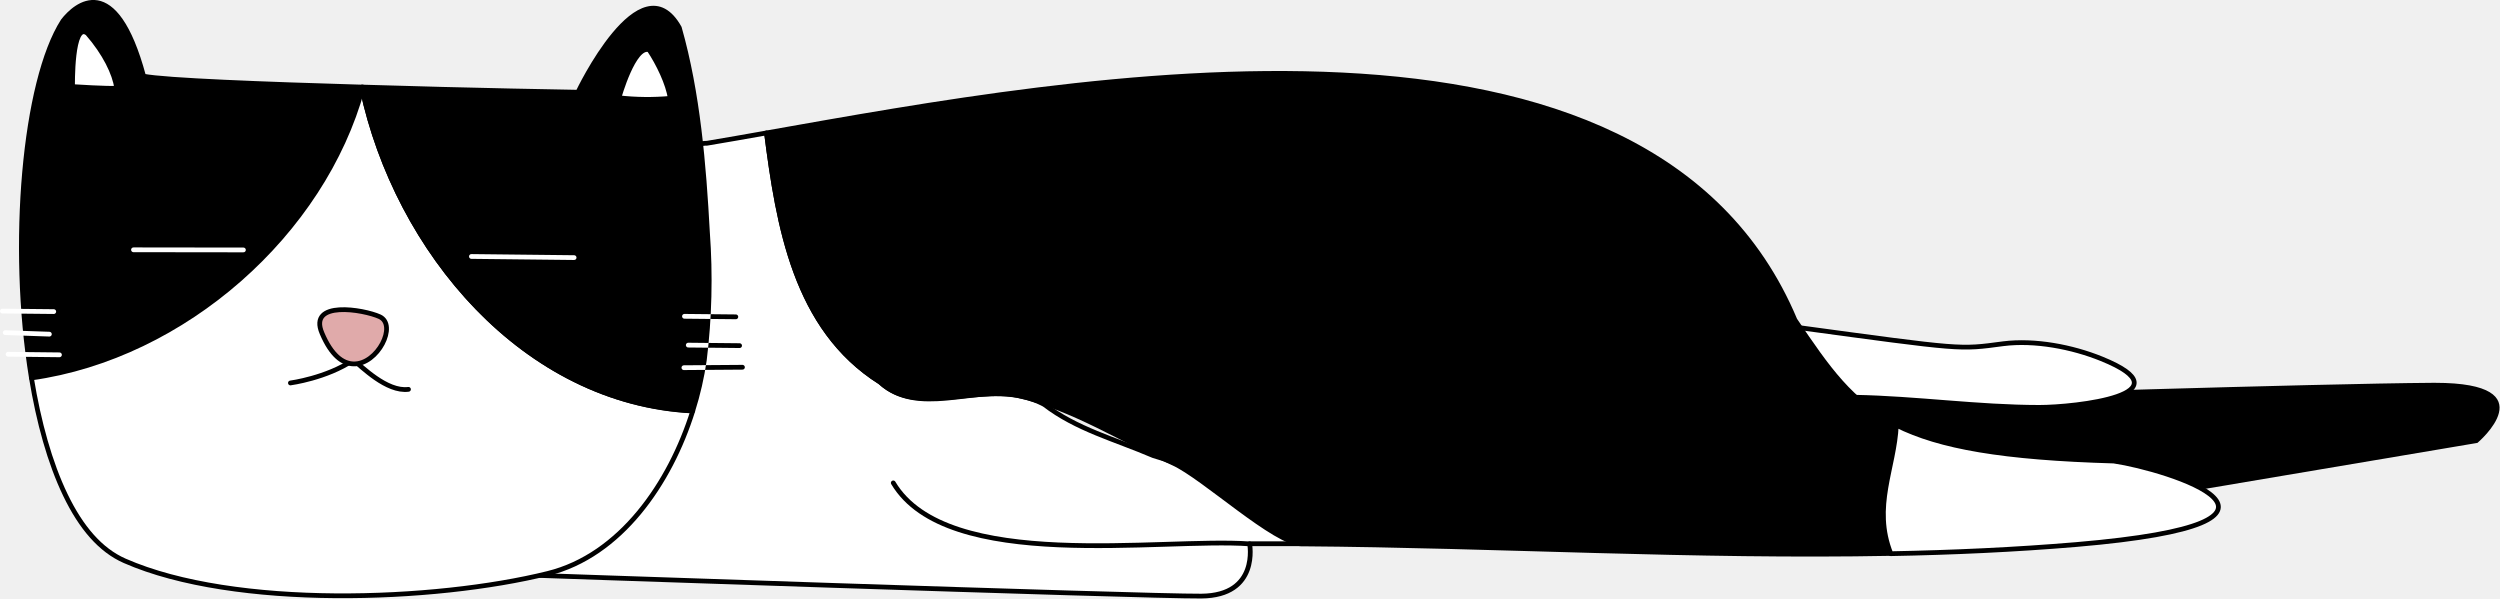
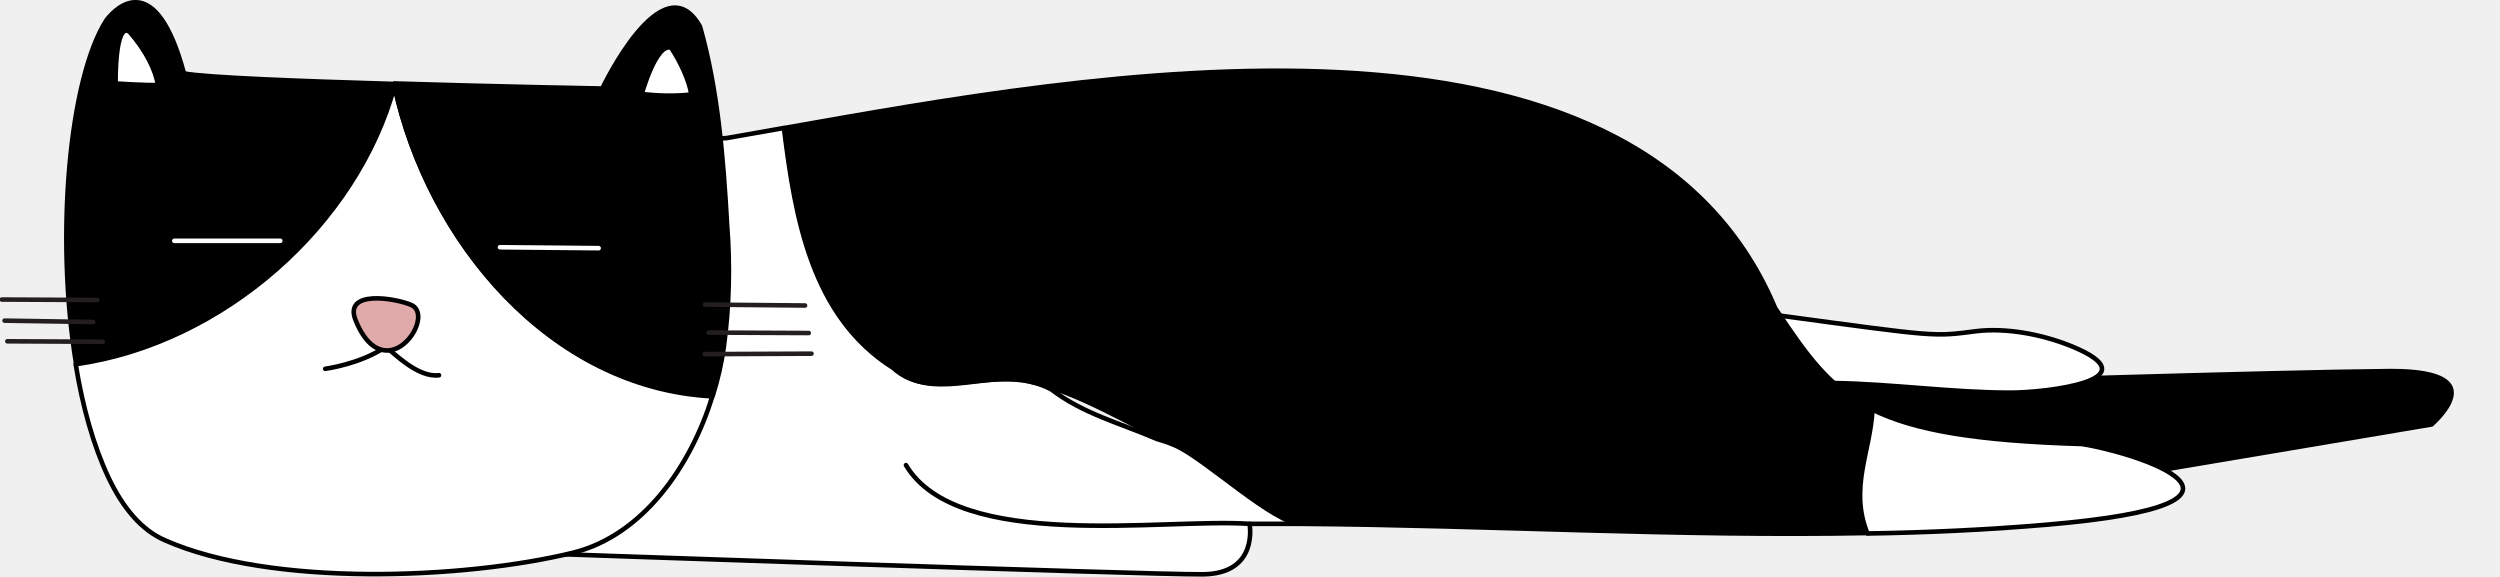
- <svg xmlns="http://www.w3.org/2000/svg" viewBox="0 0 525.12 125.71">
-   <defs>
-     <style>.cls-1{isolation:isolate;}.cls-2{fill:#fff;}.cls-2,.cls-3,.cls-5,.cls-6{stroke:#000;}.cls-2,.cls-3,.cls-4,.cls-5,.cls-7{stroke-linecap:round;stroke-linejoin:round;}.cls-4,.cls-7{stroke:#fff;}.cls-4{mix-blend-mode:difference;}.cls-5{fill:none;}.cls-6{fill:#e0aaaa;stroke-miterlimit:10;}</style>
-   </defs>
-   <g class="cls-1">
-     <g id="Layer_2" data-name="Layer 2">
-       <g id="Layer_1-2" data-name="Layer 1">
-         <path d="M457.05,103.11c-2.16-.34-45.61-7.17-58.69-9.36a36.75,36.75,0,0,0,.5-4.72.5.5,0,0,0-.48-.52h0a.5.5,0,0,0-.5.48,33.78,33.78,0,0,1-.48,4.55c-8.82-1.92-13.53-9.21-14.85-11.58l28,1.43c.8,0,76.27-2.43,100.58-2.6h.47c9.53,0,12.26,2,12.88,3.73,1.12,3.07-3.47,7.26-4.22,7.92Z" />
-         <path d="M511.57,81.29c9.72,0,11.95,2.13,12.41,3.4.86,2.37-2.4,5.9-4,7.28l-63,10.63c-2.95-.46-44.63-7-58.12-9.26a33.81,33.81,0,0,0,.43-4.29,1,1,0,0,0-1-1h0a1,1,0,0,0-1,1,33.87,33.87,0,0,1-.4,4c-7.48-1.84-11.84-7.65-13.54-10.43l27.06,1.39h.08c.76,0,76.23-2.43,100.53-2.6h.47m0-1h-.47c-24.61.17-100.56,2.6-100.56,2.6l-28.86-1.48s4.83,10.57,16.1,12.72a34.73,34.73,0,0,0,.58-5.12,34.73,34.73,0,0,1-.58,5.12c.15,0,.29.08.44.1,13.44,2.26,58.83,9.38,58.83,9.38l63.41-10.7s15-12.62-8.89-12.62Z" />
-         <path class="cls-2" d="M262.48,114.24c-18.64-1.35-63.56,6.19-74.85-12.81" />
-         <path class="cls-2" d="M441.41,75.36c-6.17-2.5-14-4-20.64-3.16-9.32,1.24-8.22,1.32-43.55-3.48l9.44,14.66,3,.06c12.9.24,25.76,2.12,38.69,2.13C435.88,85.57,460,82.89,441.41,75.36Z" />
-         <path class="cls-2" d="M219.31,84.94c-11.59-6.17-25.72,3.39-34.48-4.69C167,69,163.48,47.41,161,27.92c-4.43.79-8.61,1.52-12.49,2.17-19-.14-42.19,90.54-42.19,90.54s133.73,4.67,146,4.58,10.16-11,10.16-11c3.67,0,7.34,0,11,0-10.1-7.74-20.22-15.41-31.22-18.5C234.12,92.22,226.16,90.19,219.31,84.94Z" />
-         <path class="cls-3" d="M398.35,89.3c-9.59-4.77-14.46-11.94-21.33-22.09C346.23-6.13,226.2,16.39,161,27.92c2.51,19.49,6,41.07,23.87,52.34,7.87,7.26,19.72.78,29,2.83,11.36,2.51,22,9.41,32.51,14.16,6.44,2.9,21.44,17,27.18,17,40.95.31,82.6,2.8,123.7,2C393.25,106.44,398,98.29,398.35,89.3Z" />
-         <path class="cls-2" d="M444,96.84c-23.3-.67-36.61-3-45.68-7.54-.4,9-5.1,17.14-1.15,27,13.05-.25,26-.83,38.93-1.92C491.47,109.67,455,98.46,444,96.84Z" />
-         <path class="cls-2" d="M262.48,114.24c-18.64-1.35-63.56,6.19-74.85-12.81" />
-         <path class="cls-3" d="M30.16,16c-6-22.29-14.3-15-16.92-11.61C5.11,17.06,2.06,51.52,6.6,79.39c32.12-4.51,61.24-30.47,69.49-60.64L76,18.29C55.42,17.69,34.65,16.89,30.16,16Z" />
-         <path class="cls-2" d="M76,18.29l.09.46c0-.15.09-.3.13-.46Z" />
-         <path class="cls-2" d="M76.09,18.75C67.84,48.92,38.72,74.88,6.6,79.39,8.12,88.66,10.47,97.2,13.75,104s7.34,11.56,12.44,13.8c23.13,10.15,65.14,8.54,88.89,2.65,15.26-3.78,25.66-18.93,30.43-34.12C110.19,84.58,83.35,52.72,76.09,18.75Z" />
-         <path class="cls-3" d="M148.6,48.83c-.77-14.22-2-29.26-5.91-43C134.64-8.54,121.4,19.37,121.4,19.37S99,19,76.22,18.29c0,.16-.09.31-.13.46,7.26,34,34.1,65.83,69.42,67.54a66.59,66.59,0,0,0,2.43-10.62A137.55,137.55,0,0,0,148.6,48.83Z" />
-         <line class="cls-4" x1="143.77" y1="66.44" x2="154.56" y2="66.55" />
-         <line class="cls-4" x1="144.57" y1="72.49" x2="155.35" y2="72.6" />
-         <line class="cls-4" x1="143.65" y1="77.23" x2="155.95" y2="77.14" />
-         <line class="cls-4" x1="0.5" y1="65.34" x2="11.29" y2="65.45" />
-         <line class="cls-4" x1="1.1" y1="69.87" x2="10.37" y2="70.19" />
-         <line class="cls-4" x1="1.7" y1="74.41" x2="12.49" y2="74.53" />
-         <path class="cls-5" d="M61,80.44s7.57-1,13.22-4.82c1.71,1.31,7,6.76,11.58,6.16" />
-         <path class="cls-6" d="M74.26,76.44C72,76.38,69.61,74.67,67.64,70c-3-7,8.73-5,12.1-3.48C83.52,68.26,79.33,76.58,74.26,76.44Z" />
-         <line class="cls-7" x1="99.02" y1="53.87" x2="120.59" y2="54.11" />
-         <line class="cls-7" x1="28.04" y1="52.47" x2="51.13" y2="52.5" />
-         <path class="cls-2" d="M130,20.54s3.14-11.18,6.36-10.07c1.91,2.83,4,7.16,4.42,10.19A53.82,53.82,0,0,1,130,20.54Z" />
-         <path class="cls-2" d="M15.24,18.19S15,4.38,18.38,7c3.62,4.14,5.73,8.48,6.13,11.51C23,18.7,15.24,18.19,15.24,18.19Z" />
-       </g>
-     </g>
+ <svg xmlns="http://www.w3.org/2000/svg" version="1.1" id="Layer_1" x="0px" y="0px" viewBox="0 0 545 125.7" style="enable-background:new 0 0 545 125.7;" xml:space="preserve">
+   <style type="text/css">
+ 	.st0{fill:#FFFFFF;stroke:#000000;stroke-linecap:round;stroke-linejoin:round;}
+ 	.st1{stroke:#000000;stroke-linecap:round;stroke-linejoin:round;}
+ 	.st2{fill:none;stroke:#231F20;stroke-linecap:round;stroke-linejoin:round;}
+ 	.st3{fill:none;stroke:#000000;stroke-linecap:round;stroke-linejoin:round;}
+ 	.st4{fill:#E0AAAA;stroke:#000000;stroke-miterlimit:10;}
+ 	.st5{fill:none;stroke:#FFFFFF;stroke-linecap:round;stroke-linejoin:round;}
+ </style>
+   <g>
+     <path id="Tail" d="M521.4,80.4H521C496.3,80.6,420.4,83,420.4,83l-28.9-1.5c0,0,4.8,10.6,16.1,12.7c0.1,0,0.3,0.1,0.4,0.1   c13.4,2.3,58.8,9.4,58.8,9.4L530.3,93C530.3,93,545.3,80.4,521.4,80.4z" />
+     <path class="st0" d="M272.4,114.2c-18.6-1.3-63.6,6.2-74.9-12.8" />
+     <path class="st0" d="M451.4,75.4c-6.2-2.5-14-4-20.6-3.2c-9.3,1.2-8.2,1.3-43.5-3.5l9.4,14.7l3,0.1c12.9,0.2,25.8,2.1,38.7,2.1   C445.8,85.6,469.9,82.9,451.4,75.4z" />
+     <path class="st0" d="M229.2,84.9c-11.6-6.2-25.7,3.4-34.5-4.7c-17.8-11.2-21.4-32.8-23.8-52.3c-4.4,0.8-8.6,1.5-12.5,2.2   c-19-0.1-42.2,90.5-42.2,90.5s133.7,4.7,146,4.6c12.3-0.1,10.2-11,10.2-11c3.7,0,7.3,0,11,0c-10.1-7.7-20.2-15.4-31.2-18.5   C244.1,92.2,236.1,90.2,229.2,84.9z" />
+     <path class="st1" d="M408.3,89.3c-9.6-4.8-14.5-11.9-21.3-22.1c-30.8-73.3-150.8-50.8-216-39.3c2.5,19.5,6,41.1,23.9,52.3   c7.9,7.3,19.7,0.8,29,2.8c11.4,2.5,22,9.4,32.5,14.2c6.4,2.9,21.4,17,27.2,17c41,0.3,82.6,2.8,123.7,2   C403.2,106.4,407.9,98.3,408.3,89.3z" />
+     <path class="st0" d="M453.9,96.8c-23.3-0.7-36.6-3-45.7-7.5c-0.4,9-5.1,17.1-1.1,27c13-0.2,26-0.8,38.9-1.9   C501.4,109.7,464.9,98.5,453.9,96.8z" />
+     <path class="st0" d="M272.4,114.2c-18.6-1.3-63.6,6.2-74.9-12.8" />
+     <path class="st1" d="M40.1,16C34.1-6.3,25.8,1,23.2,4.4c-8.1,12.7-11.2,47.1-6.6,75C48.7,74.9,77.8,48.9,86,18.8l-0.1-0.5   C65.4,17.7,44.6,16.9,40.1,16z" />
+     <path class="st0" d="M85.9,18.3l0.1,0.5c0-0.1,0.1-0.3,0.1-0.5H85.9z" />
+     <path class="st0" d="M86,18.8c-8.2,30.2-37.4,56.1-69.5,60.6c1.5,9.3,3.9,17.8,7.1,24.6s7.3,11.6,12.4,13.8   c23.1,10.2,65.1,8.5,88.9,2.7c15.3-3.8,25.7-18.9,30.4-34.1C120.1,84.6,93.3,52.7,86,18.8z" />
+     <path class="st1" d="M158.5,48.8c-0.8-14.2-2-29.3-5.9-43c-8.1-14.4-21.3,13.5-21.3,13.5s-22.4-0.4-45.2-1.1c0,0.2-0.1,0.3-0.1,0.5   c7.3,34,34.1,65.8,69.4,67.5c1.1-3.5,1.9-7,2.4-10.6C159,66.8,159.2,57.8,158.5,48.8z" />
+     <line id="Whisker1" class="st2" x1="153.7" y1="66.4" x2="175.5" y2="66.6" />
+     <line id="Whisker2" class="st2" x1="154.5" y1="72.5" x2="176.3" y2="72.6" />
+     <line id="Whisker3" class="st2" x1="153.6" y1="77.2" x2="176.9" y2="77.1" />
+     <line id="Whisker4" class="st2" x1="0.4" y1="65.3" x2="21.2" y2="65.4" />
+     <line id="Whisker5" class="st2" x1="1" y1="69.9" x2="20.3" y2="70.2" />
+     <line id="Whisker6" class="st2" x1="1.6" y1="74.4" x2="22.4" y2="74.5" />
+     <path class="st3" d="M70.9,80.4c0,0,7.6-1,13.2-4.8c1.7,1.3,7,6.8,11.6,6.2" />
+     <path class="st4" d="M84.2,76.4c-2.3-0.1-4.7-1.8-6.6-6.4c-3-7,8.7-5,12.1-3.5C93.5,68.3,89.3,76.6,84.2,76.4z" />
+     <line id="Eye2" class="st5" x1="109" y1="53.9" x2="130.5" y2="54.1" />
+     <line id="Eye1" class="st5" x1="38" y1="52.5" x2="61.1" y2="52.5" />
+     <path class="st0" d="M139.9,20.5c0,0,3.1-11.2,6.4-10.1c1.9,2.8,4,7.2,4.4,10.2C147.1,21,143.5,20.9,139.9,20.5z" />
+     <path class="st0" d="M25.2,18.2c0,0-0.2-13.8,3.1-11.2c3.6,4.1,5.7,8.5,6.1,11.5C32.9,18.7,25.2,18.2,25.2,18.2z" />
  </g>
</svg>
